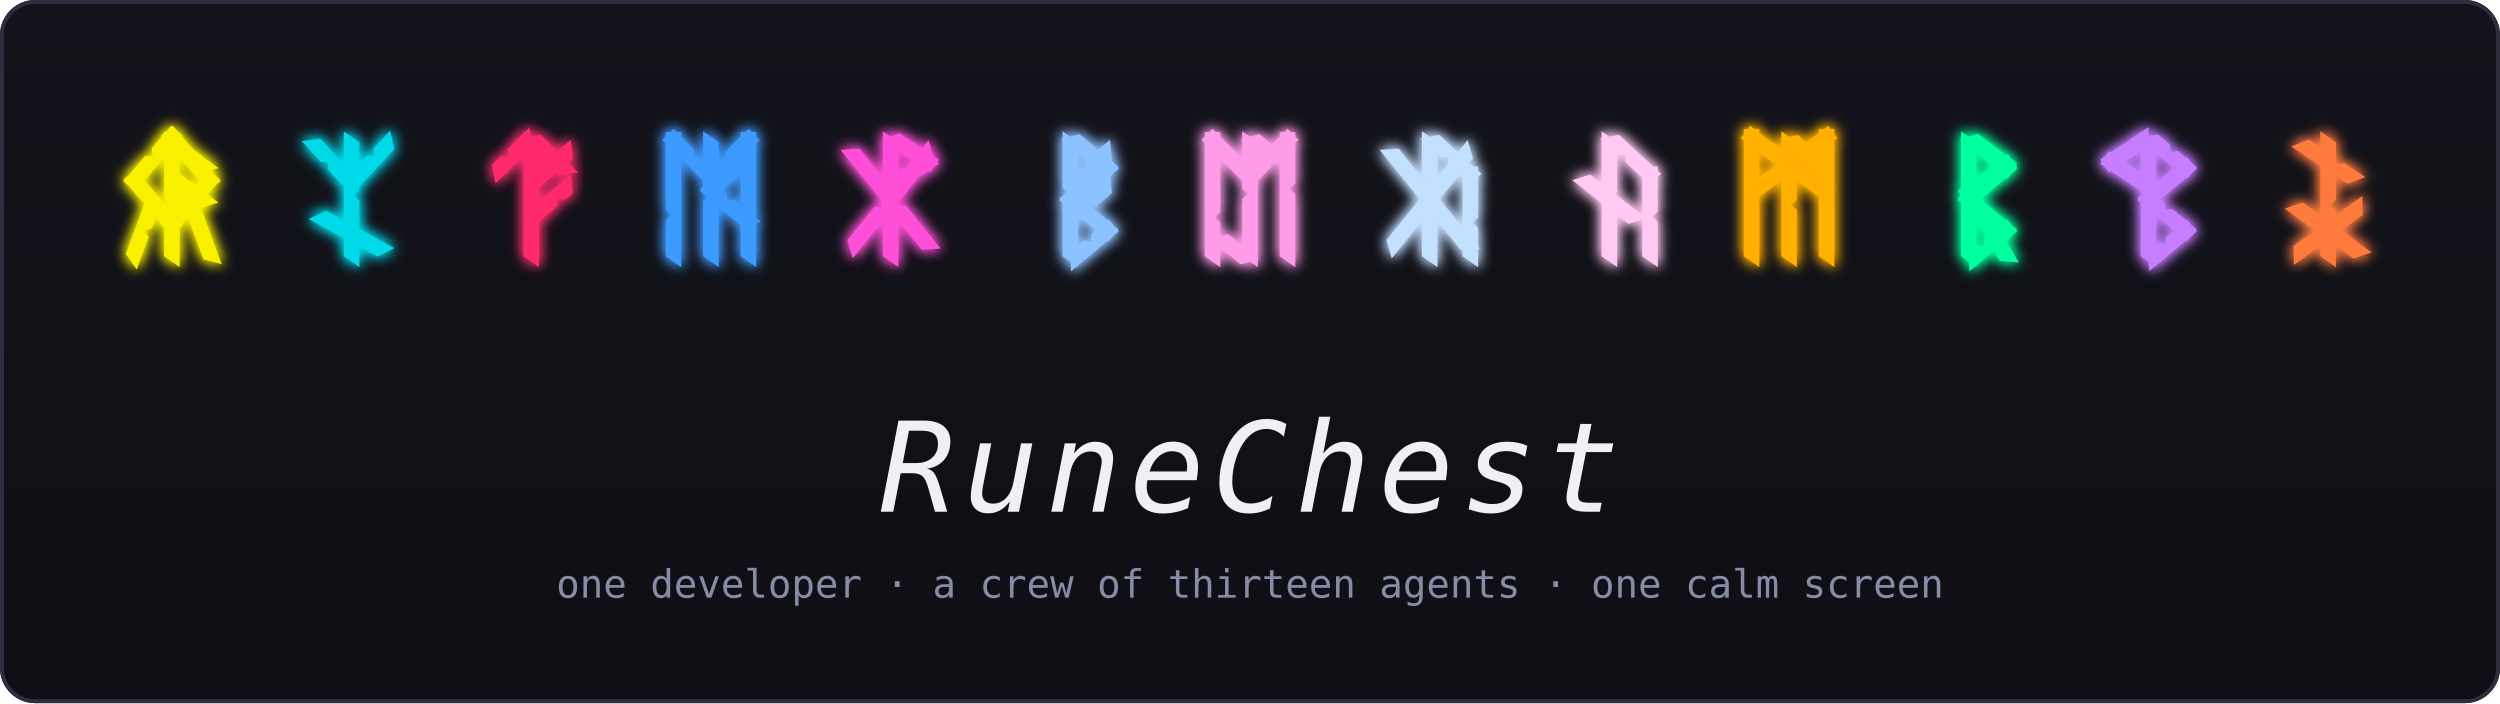
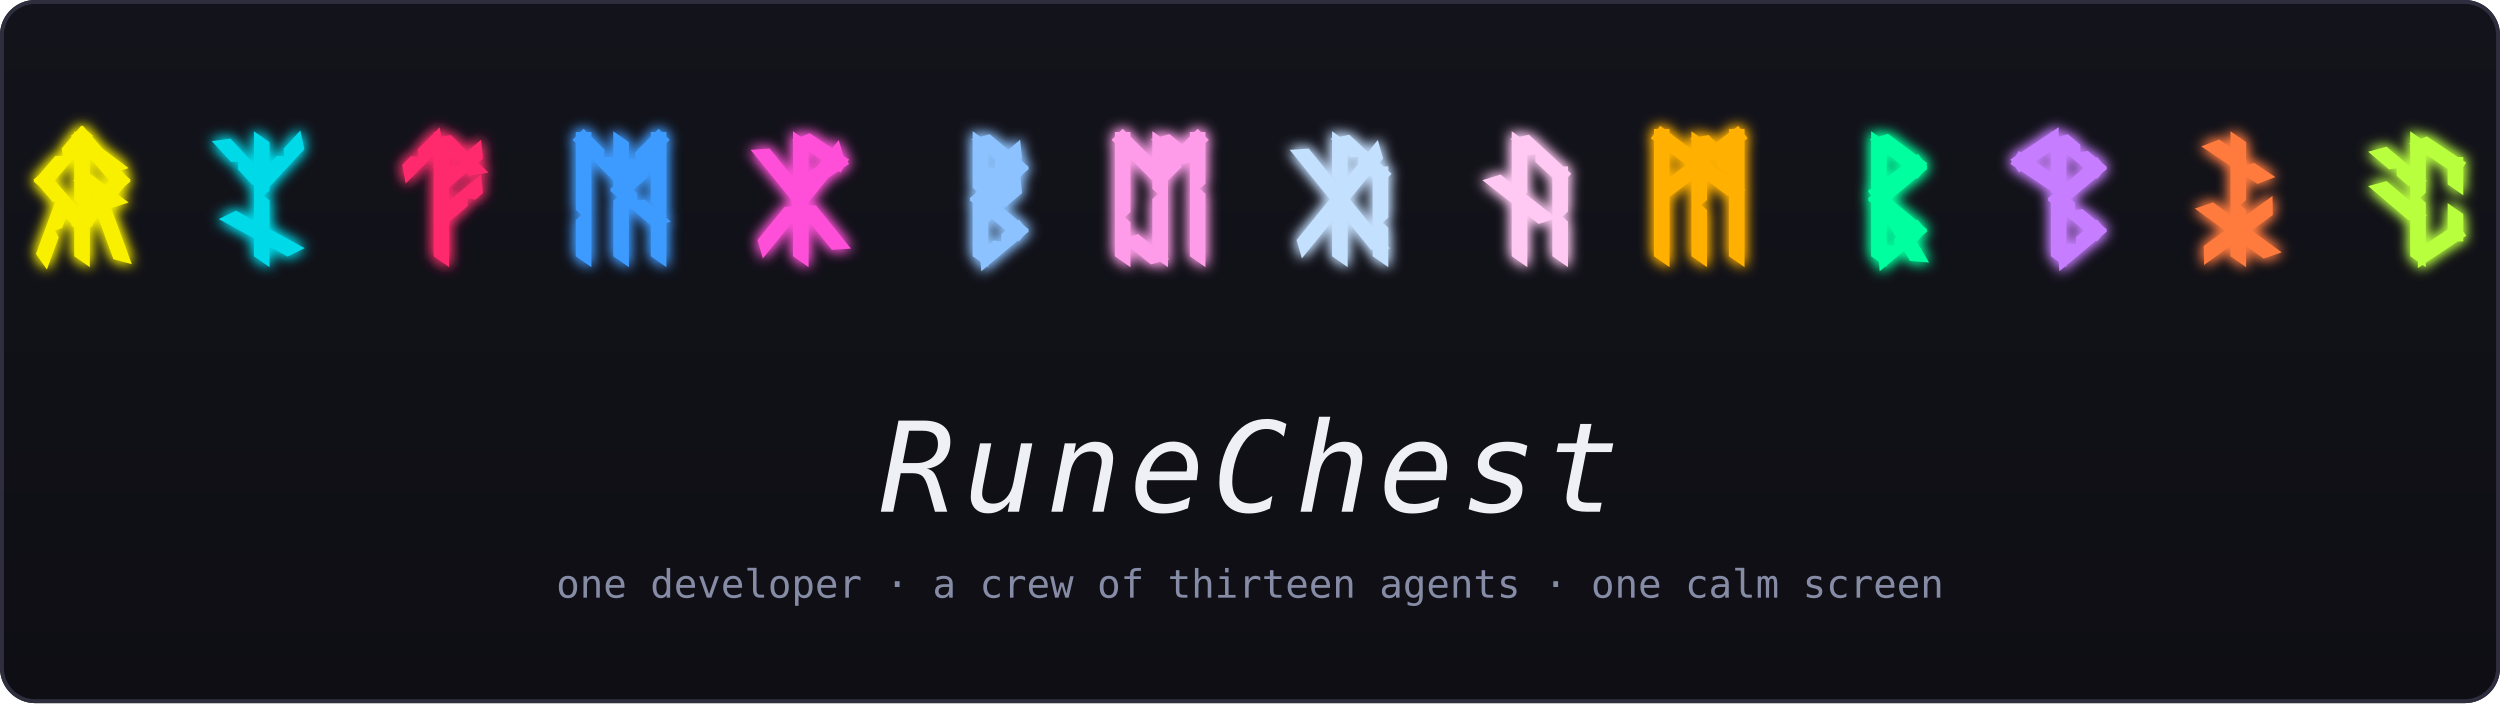
<svg xmlns="http://www.w3.org/2000/svg" viewBox="0 0 1280 360" role="img" aria-label="RuneChest">
  <defs>
    <filter id="glow" x="-40%" y="-40%" width="180%" height="180%">
      <feGaussianBlur stdDeviation="4" result="b1" />
      <feGaussianBlur stdDeviation="1.4" result="b2" />
      <feMerge>
        <feMergeNode in="b1" />
        <feMergeNode in="b2" />
        <feMergeNode in="SourceGraphic" />
      </feMerge>
    </filter>
    <linearGradient id="bg" x1="0" y1="0" x2="0" y2="1">
      <stop offset="0" stop-color="#13131b" />
      <stop offset="1" stop-color="#0e0e14" />
    </linearGradient>
  </defs>
  <rect width="1280" height="360" rx="18" fill="url(#bg)" />
  <rect x="1" y="1" width="1278" height="358" rx="17" fill="none" stroke="#2e2e3e" stroke-width="2" />
-   <g transform="translate(48.0 62) scale(0.8)">
+   <g transform="translate(2.0 62) scale(0.8)">
    <path fill="#f9f002" filter="url(#glow)" d="M42.9,9.5 L73.5,45.1 L81.1,38.5 L50.5,2.9ZM73.5,30.9 L42.9,66.5 L50.5,73.1 L81.1,37.5ZM57.1,66.5 L26.5,30.9 L18.9,37.5 L31.2,51.7 L36.0,51.8 L35.3,56.6 L49.5,73.1ZM26.5,45.1 L57.1,9.5 L49.5,2.9 L37.0,17.5 L37.7,22.2 L32.9,22.3 L18.9,38.5ZM34.5,47.0 L20.5,85.0 L27.5,95.0 L35.1,74.4 L32.8,70.1 L37.3,68.4 L41.5,57.0ZM56.1,50.4 L70.1,88.4 L81.9,91.6 L67.9,53.6ZM45.0,6.5 L45.0,50.4 L48.6,53.6 L45.0,56.8 L45.0,86.5 L55.0,93.5 L55.0,13.5ZM44.2,15.9 L68.2,33.9 L79.8,30.1 L55.8,12.1ZM44.2,37.9 L68.2,55.9 L79.8,52.1 L55.8,34.1Z" />
  </g>
-   <g transform="translate(140.0 62) scale(0.8)">
+   <g transform="translate(94.0 62) scale(0.8)">
    <path fill="#05d9e8" filter="url(#glow)" d="M45.0,6.5 L45.0,86.5 L55.0,93.5 L55.0,50.8 L51.4,47.6 L55.0,44.4 L55.0,13.5ZM22.5,62.7 L66.5,86.7 L77.5,81.3 L33.5,57.3ZM56.0,39.2 L30.0,11.2 L18.0,12.8 L30.3,26.1 L35.1,26.0 L34.7,30.8 L44.0,40.8ZM51.3,46.0 L77.3,18.0 L74.7,6.0 L64.0,17.6 L64.4,22.4 L59.6,22.3 L48.7,34.0Z" />
  </g>
-   <g transform="translate(232.0 62) scale(0.8)">
+   <g transform="translate(186.0 62) scale(0.8)">
    <path fill="#ff2a6d" filter="url(#glow)" d="M45.0,6.5 L45.0,86.5 L55.0,93.5 L55.0,13.5ZM50.6,46.1 L76.6,24.1 L75.4,11.9 L61.8,23.5 L61.7,28.3 L56.9,27.6 L49.4,33.9ZM50.6,68.1 L66.8,54.3 L66.9,49.5 L71.7,50.2 L76.6,46.1 L75.4,33.9 L49.4,55.9ZM48.9,4.0 L34.9,18.0 L35.2,22.8 L30.4,22.5 L24.9,28.0 L27.1,40.0 L51.1,16.0ZM44.0,11.1 L58.5,25.5 L63.3,25.2 L63.0,30.0 L68.0,35.1 L80.0,32.9 L56.0,8.9Z" />
  </g>
-   <g transform="translate(324.0 62) scale(0.8)">
+   <g transform="translate(278.0 62) scale(0.8)">
    <path fill="#3d9bff" filter="url(#glow)" d="M31.0,93.5 L31.0,7.0 L21.0,7.0 L21.0,56.9 L24.6,60.1 L21.0,63.3 L21.0,86.5ZM18.9,12.0 L50.0,43.1 L57.1,36.0 L43.9,22.8 L39.1,23.1 L39.4,18.3 L26.0,4.9ZM50.0,43.1 L81.1,12.0 L74.0,4.9 L59.0,20.0 L59.3,24.8 L54.5,24.5 L42.9,36.0ZM69.0,7.0 L69.0,51.7 L72.6,54.9 L69.0,58.1 L69.0,86.5 L79.0,93.5 L79.0,7.0ZM45.0,6.5 L45.0,44.6 L48.6,47.8 L45.0,51.0 L45.0,86.5 L55.0,93.5 L55.0,13.5ZM75.4,15.9 L43.0,43.4 L49.4,51.0 L66.8,36.3 L66.9,31.5 L71.7,32.2 L76.6,28.1ZM43.0,44.6 L70.1,67.6 L81.9,64.4 L65.1,50.2 L60.3,50.9 L60.2,46.1 L49.4,37.0Z" />
  </g>
-   <g transform="translate(416.0 62) scale(0.8)">
+   <g transform="translate(370.0 62) scale(0.8)">
    <path fill="#ff4fd8" filter="url(#glow)" d="M45.0,6.5 L45.0,86.5 L55.0,93.5 L55.0,60.4 L51.4,57.2 L55.0,54.0 L55.0,13.5ZM44.3,12.2 L75.4,32.9 L80.9,24.6 L55.7,7.8ZM75.4,19.1 L50.1,35.9 L49.9,48.1 L80.9,27.4ZM17.9,18.4 L69.9,82.4 L82.1,81.6 L59.7,54.0 L54.9,53.8 L55.6,49.0 L30.1,17.6ZM74.3,12.1 L43.6,50.0 L44.4,54.7 L39.6,54.9 L22.3,76.1 L25.7,87.9 L77.7,23.9Z" />
  </g>
-   <g transform="translate(508.0 62) scale(0.8)">
+   <g transform="translate(462.0 62) scale(0.8)">
    <path fill="#8cc2ff" filter="url(#glow)" d="M45.0,6.5 L45.0,42.7 L48.6,45.9 L45.0,49.1 L45.0,86.5 L55.0,93.5 L55.0,13.5ZM44.1,11.6 L59.5,24.5 L64.3,23.7 L64.4,28.5 L74.6,37.0 L81.0,29.4 L55.9,8.4ZM74.6,23.0 L43.0,49.4 L49.4,57.0 L81.0,30.6ZM43.0,50.6 L74.6,77.0 L81.0,69.4 L49.4,43.0ZM74.6,63.0 L63.4,72.3 L63.2,77.1 L58.5,76.4 L49.5,83.9 L50.5,96.1 L81.0,70.6ZM50.6,46.1 L76.6,24.1 L75.4,11.9 L59.3,25.6 L59.2,30.4 L54.4,29.7 L49.4,33.9ZM50.6,68.1 L61.2,59.1 L61.3,54.3 L66.1,55.0 L76.6,46.1 L75.4,33.9 L49.4,55.9Z" />
  </g>
-   <g transform="translate(600.0 62) scale(0.8)">
+   <g transform="translate(554.0 62) scale(0.8)">
    <path fill="#ff9ce9" filter="url(#glow)" d="M31.0,93.5 L31.0,64.7 L27.4,61.5 L31.0,58.3 L31.0,7.0 L21.0,7.0 L21.0,86.5ZM18.9,12.0 L50.0,43.1 L57.1,36.0 L26.0,4.9ZM50.0,43.1 L63.7,29.4 L63.4,24.6 L68.2,24.9 L81.1,12.0 L74.0,4.9 L42.9,36.0ZM69.0,7.0 L69.0,86.5 L79.0,93.5 L79.0,46.5 L75.4,43.3 L79.0,40.1 L79.0,7.0ZM45.0,6.5 L45.0,43.4 L48.6,46.6 L45.0,49.8 L45.0,86.5 L55.0,93.5 L55.0,13.5ZM44.1,11.7 L64.1,27.7 L75.9,24.3 L55.9,8.3ZM55.9,88.3 L35.9,72.3 L24.1,75.7 L44.1,91.7Z" />
  </g>
-   <g transform="translate(692.0 62) scale(0.8)">
+   <g transform="translate(646.0 62) scale(0.8)">
    <path fill="#c4e0ff" filter="url(#glow)" d="M17.9,18.4 L49.9,57.8 L54.7,58.0 L53.9,62.8 L69.9,82.4 L82.1,81.6 L30.1,17.6ZM74.3,12.1 L22.3,76.1 L25.7,87.9 L49.7,58.3 L48.9,53.6 L53.7,53.3 L77.7,23.9ZM45.0,6.5 L45.0,34.8 L48.6,38.0 L45.0,41.2 L45.0,86.5 L55.0,93.5 L55.0,13.5ZM44.0,11.3 L57.0,23.3 L61.8,22.8 L61.7,27.6 L76.3,41.1 L83.1,33.7 L56.0,8.7ZM71.0,29.0 L71.0,86.5 L81.0,93.5 L81.0,68.2 L77.4,65.0 L81.0,61.8 L81.0,29.0Z" />
  </g>
-   <g transform="translate(784.0 62) scale(0.8)">
+   <g transform="translate(738.0 62) scale(0.8)">
    <path fill="#ffc9f3" filter="url(#glow)" d="M45.0,6.5 L45.0,86.5 L55.0,93.5 L55.0,52.2 L51.4,49.0 L55.0,45.8 L55.0,13.5ZM26.2,37.8 L45.9,53.2 L50.6,52.3 L51.0,57.1 L62.2,65.8 L73.8,62.2 L37.8,34.2ZM44.0,11.3 L55.4,21.8 L60.2,21.3 L60.1,26.1 L76.3,41.1 L83.1,33.7 L56.0,8.7ZM71.0,29.0 L71.0,86.5 L81.0,93.5 L81.0,64.3 L77.4,61.1 L81.0,57.9 L81.0,29.0Z" />
  </g>
-   <g transform="translate(876.0 62) scale(0.8)">
+   <g transform="translate(830.0 62) scale(0.8)">
    <path fill="#ffb000" filter="url(#glow)" d="M31.0,93.5 L31.0,44.5 L27.4,41.3 L31.0,38.1 L31.0,5.0 L21.0,5.0 L21.0,86.5ZM19.0,11.0 L47.9,32.7 L52.6,31.7 L53.0,36.5 L68.2,47.9 L79.8,44.1 L25.0,3.0ZM79.0,93.5 L79.0,5.0 L69.0,5.0 L69.0,38.8 L72.6,42.0 L69.0,45.2 L69.0,86.5ZM75.0,3.0 L25.8,39.9 L26.2,52.1 L56.9,29.1 L57.3,24.3 L62.0,25.2 L81.0,11.0ZM45.0,6.5 L45.0,86.5 L55.0,93.5 L55.0,56.9 L51.4,53.7 L55.0,50.5 L55.0,13.5ZM44.0,11.1 L56.6,23.7 L61.4,23.4 L61.1,28.2 L66.0,33.1 L78.0,30.9 L56.0,8.9Z" />
  </g>
-   <g transform="translate(968.0 62) scale(0.8)">
+   <g transform="translate(922.0 62) scale(0.8)">
    <path fill="#00ff9f" filter="url(#glow)" d="M45.0,6.5 L45.0,45.3 L48.6,48.5 L45.0,51.7 L45.0,86.5 L55.0,93.5 L55.0,13.5ZM44.1,11.6 L74.6,37.0 L81.0,29.4 L69.8,20.0 L65.0,20.7 L64.8,15.9 L55.9,8.4ZM74.6,23.0 L43.0,49.4 L49.4,57.0 L81.0,30.6ZM43.0,50.6 L59.9,64.8 L64.7,64.0 L64.8,68.9 L74.6,77.0 L81.0,69.4 L49.4,43.0ZM74.6,63.0 L60.0,75.2 L59.8,80.0 L55.1,79.3 L49.5,83.9 L50.5,96.1 L81.0,70.6ZM44.2,11.9 L75.0,35.0 L81.0,27.0 L55.8,8.1ZM75.0,21.0 L43.0,45.0 L49.0,53.0 L81.0,29.0ZM43.2,44.2 L69.9,89.5 L82.1,90.5 L71.1,71.9 L66.4,71.0 L67.9,66.4 L51.8,39.2Z" />
  </g>
-   <g transform="translate(1060.0 62) scale(0.8)">
+   <g transform="translate(1014.0 62) scale(0.8)">
    <path fill="#c77dff" filter="url(#glow)" d="M45.0,6.5 L45.0,45.3 L48.6,48.5 L45.0,51.7 L45.0,86.5 L55.0,93.5 L55.0,13.5ZM44.1,11.6 L74.6,37.0 L81.0,29.4 L68.8,19.1 L64.0,19.8 L63.8,15.0 L55.9,8.4ZM74.6,23.0 L43.0,49.4 L49.4,57.0 L81.0,30.6ZM43.0,50.6 L74.6,77.0 L81.0,69.4 L65.3,56.3 L60.6,57.0 L60.4,52.2 L49.4,43.0ZM74.6,63.0 L61.2,74.1 L61.1,78.9 L56.3,78.2 L49.5,83.9 L50.5,96.1 L81.0,70.6ZM50.1,3.9 L19.1,24.6 L24.6,32.9 L49.9,16.1ZM19.1,27.4 L44.3,44.2 L55.7,39.8 L24.6,19.1Z" />
  </g>
-   <g transform="translate(1152.0 62) scale(0.8)">
+   <g transform="translate(1106.0 62) scale(0.8)">
    <path fill="#ff7a3d" filter="url(#glow)" d="M45.0,6.5 L45.0,86.5 L55.0,93.5 L55.0,56.9 L51.4,53.7 L55.0,50.5 L55.0,13.5ZM26.3,16.2 L62.3,40.2 L73.7,35.8 L60.2,26.8 L55.5,28.0 L54.9,23.2 L37.7,11.8ZM22.2,56.0 L66.2,88.0 L77.8,84.0 L33.8,52.0ZM71.9,47.9 L27.9,79.9 L28.1,92.1 L44.9,79.9 L45.4,75.1 L50.1,76.1 L72.1,60.1Z" />
+   </g>
+   <g transform="translate(1198.0 62) scale(0.8)">
+     <path fill="#b8ff3d" filter="url(#glow)" d="M45.0,6.5 L45.0,86.5 L55.0,93.5 L55.0,52.3 L51.4,49.1 L55.0,45.9 L55.0,13.5ZM55.9,38.4 L29.9,16.4 L18.1,19.6 L31.5,30.9 L36.3,30.2 L36.4,35.1 L44.1,41.6ZM55.9,60.4 L29.9,38.4 L18.1,41.6 L44.1,63.6ZM44.3,14.2 L75.4,34.9 L80.9,26.6 L55.7,9.8ZM69.0,23.0 L69.0,40.5 L79.0,47.5 L79.0,23.0ZM49.9,94.1 L80.9,73.4 L75.4,65.1 L50.1,81.9ZM79.0,77.0 L79.0,59.5 L69.0,52.5 L69.0,77.0Z" />
  </g>
  <text x="640" y="262" text-anchor="middle" fill="#eef0f6" font-family="Monaspace Radon, JetBrains Mono, ui-monospace, monospace" font-style="italic" font-size="64" letter-spacing="4">RuneChest</text>
  <text x="640" y="306" text-anchor="middle" fill="#878ca6" font-family="JetBrains Mono, ui-monospace, monospace" font-size="20">one developer · a crew of thirteen agents · one calm screen</text>
</svg>
